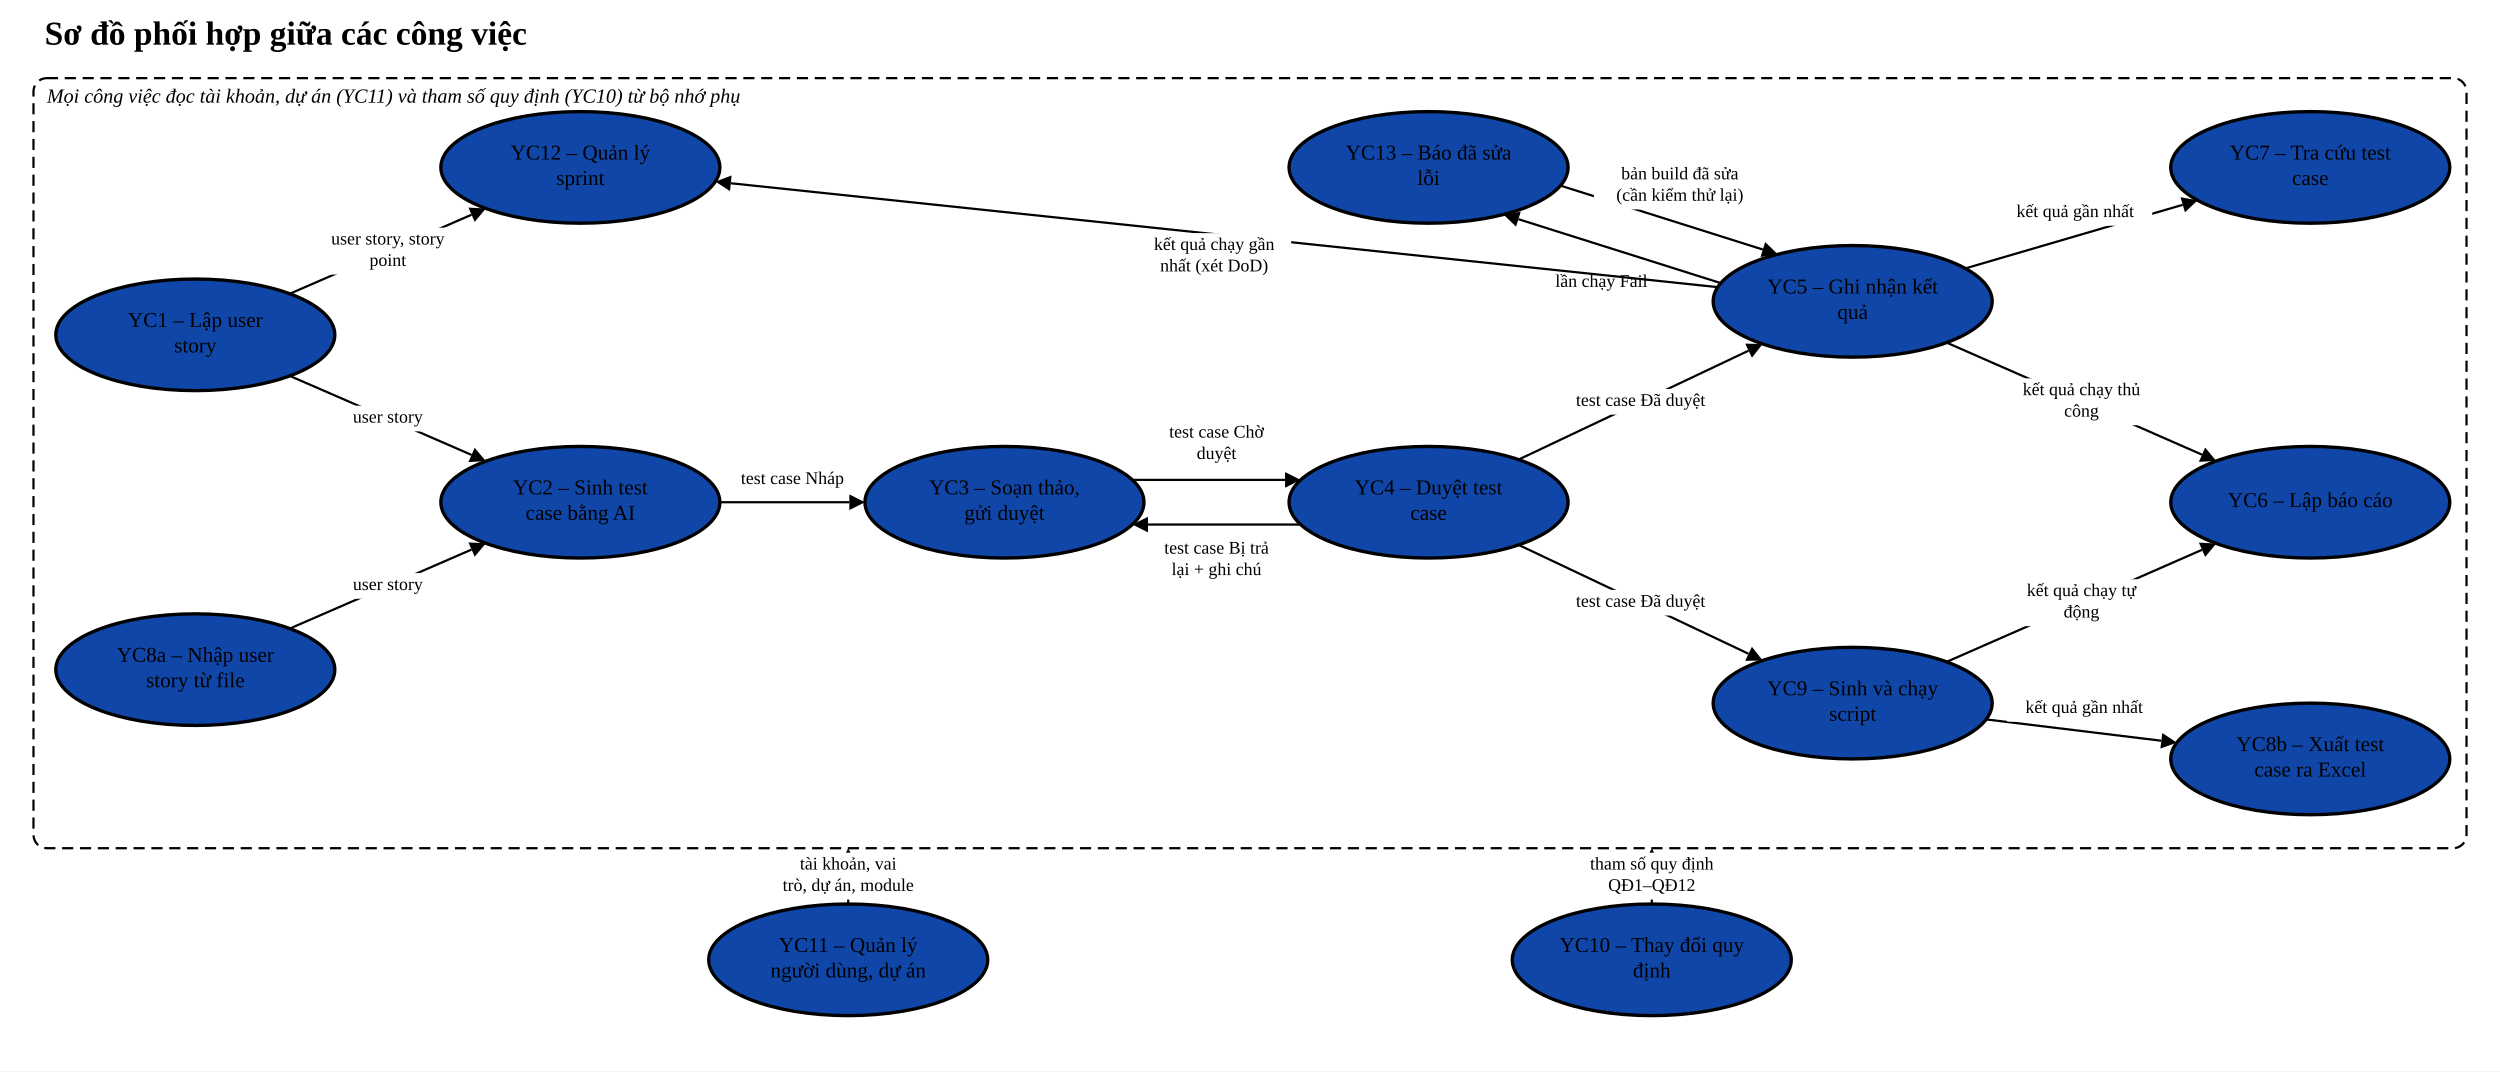
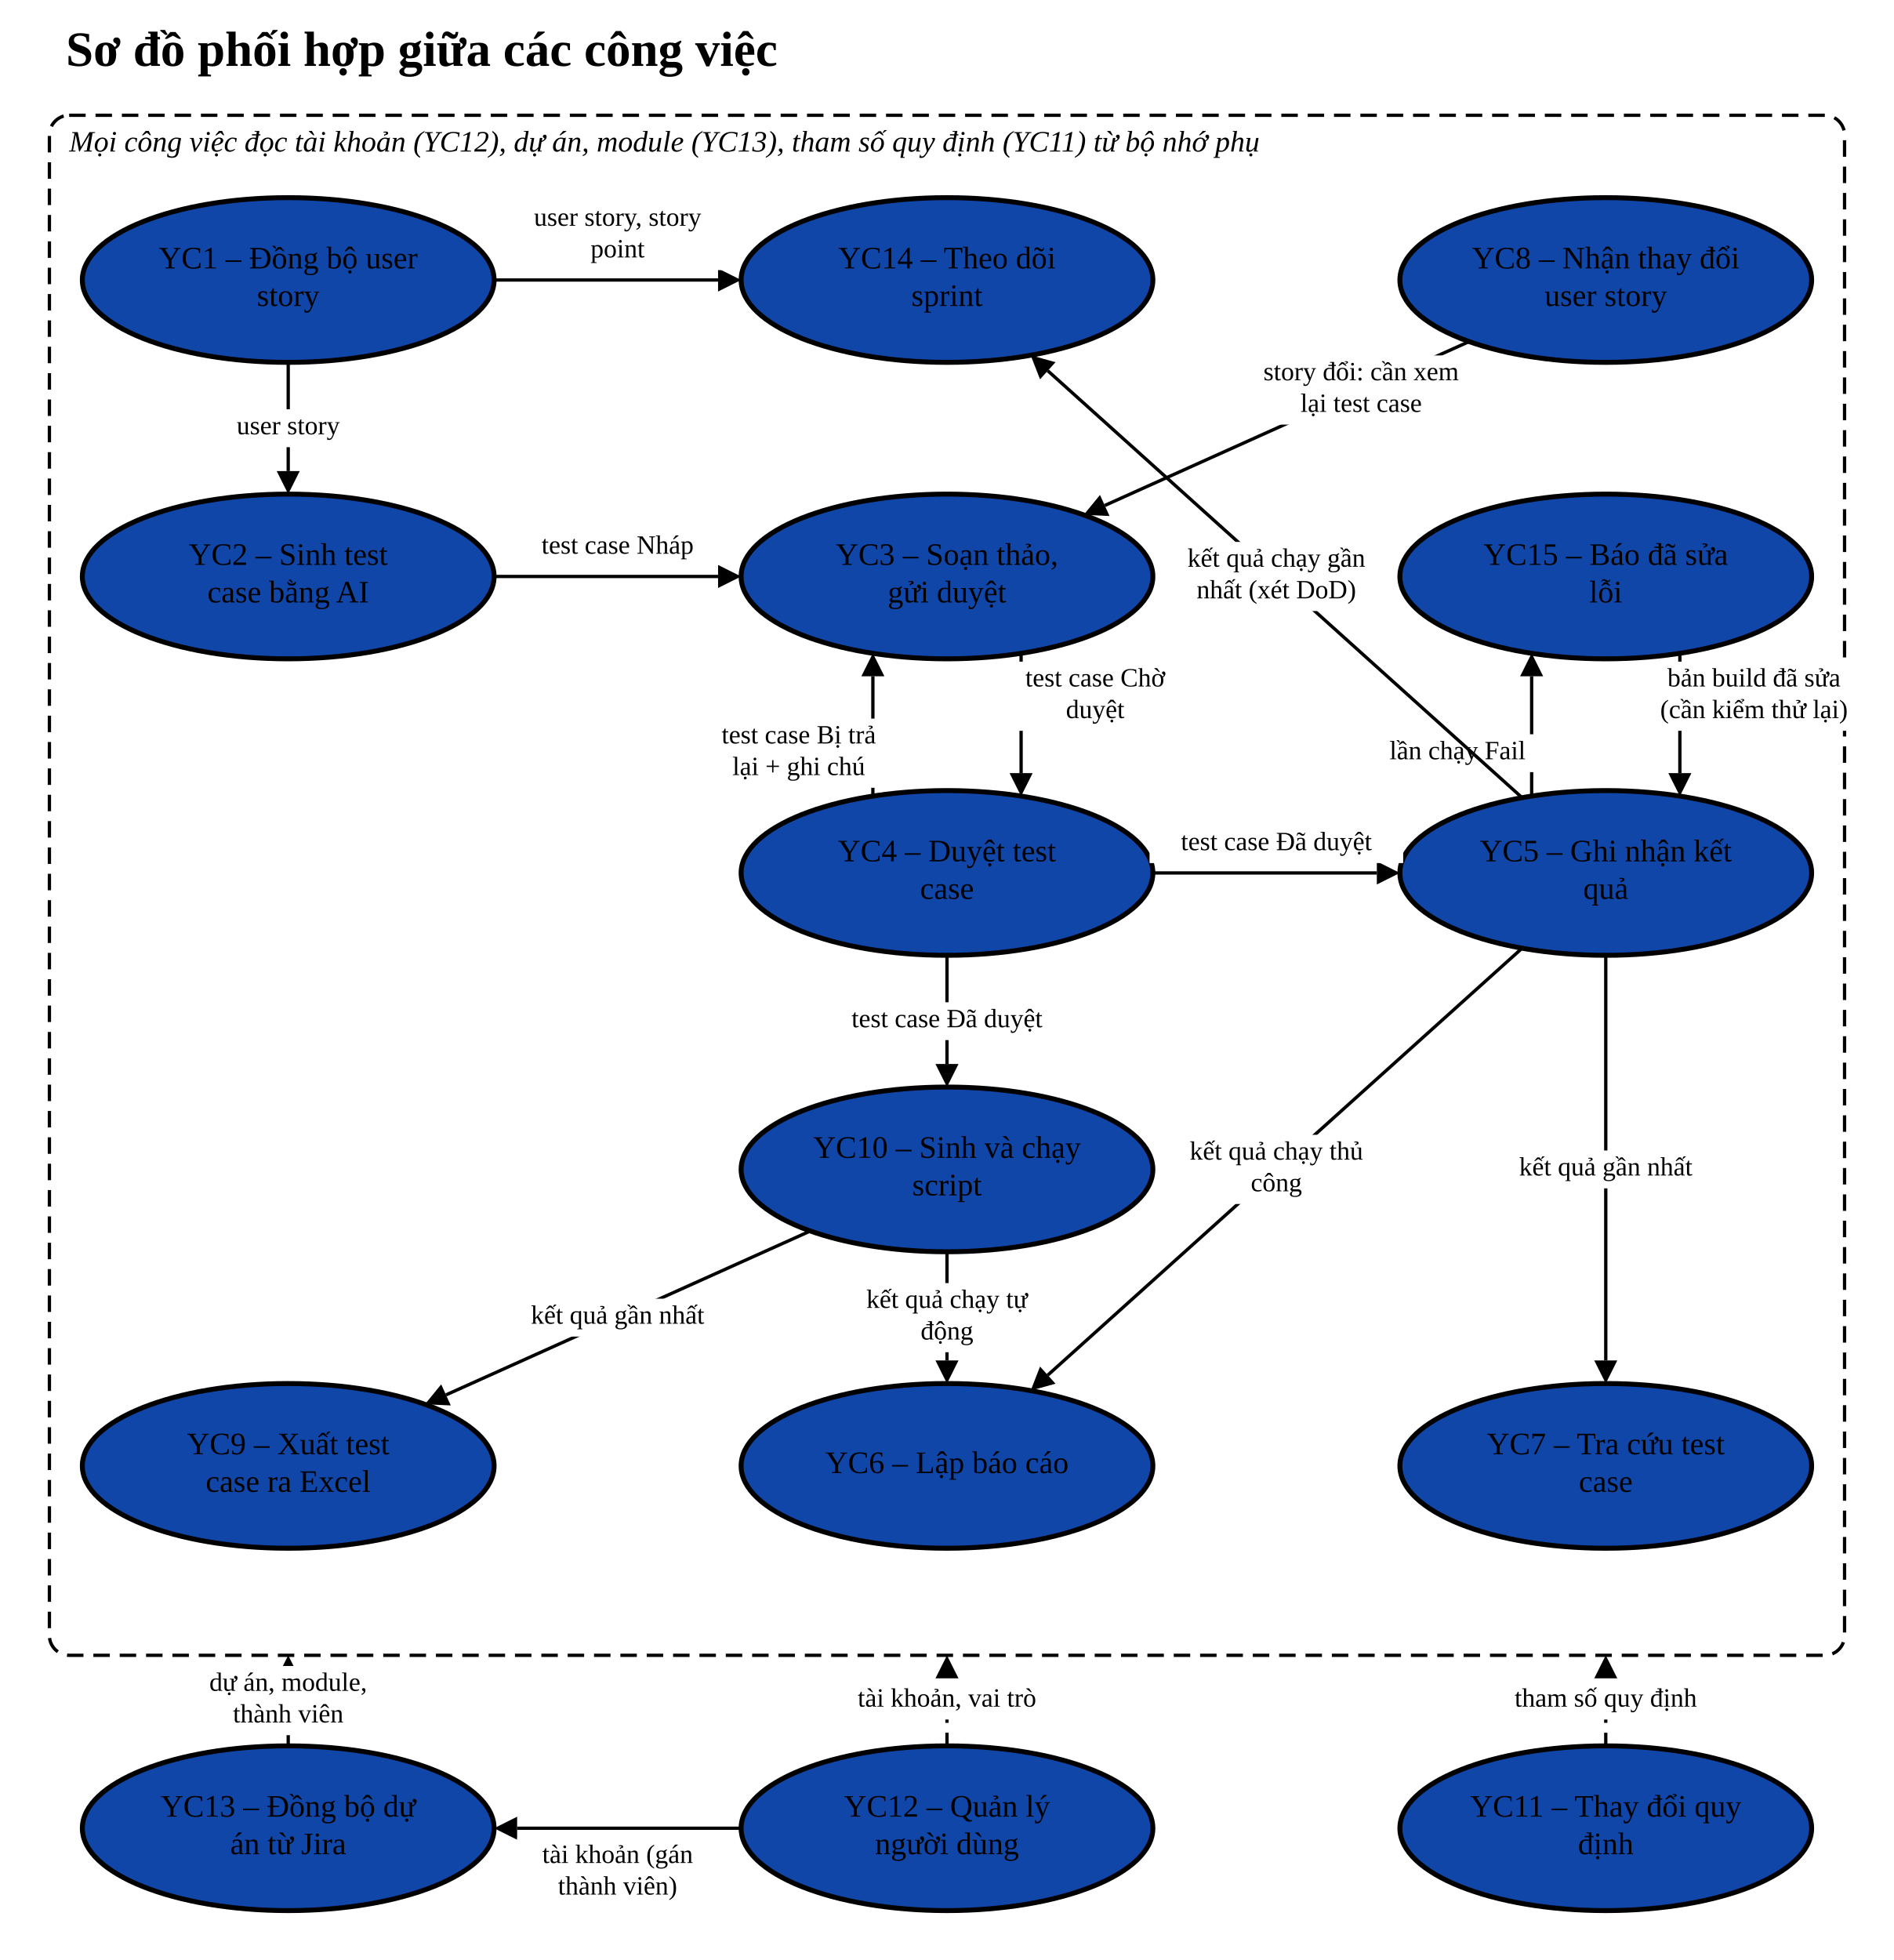
- <svg xmlns="http://www.w3.org/2000/svg" viewBox="0 0 2240 960" width="2240" height="960" font-family="Times New Roman, Times, serif">
+ <svg xmlns="http://www.w3.org/2000/svg" viewBox="0 0 1150 1190" width="1150" height="1190" font-family="Times New Roman, Times, serif">
  <rect width="100%" height="100%" fill="#fff" />
  <text x="40" y="40" font-size="30" font-weight="bold">Sơ đồ phối hợp giữa các công việc</text>
-   <rect x="30" y="70" width="2180" height="690" rx="12" fill="none" stroke="#000" stroke-width="2" stroke-dasharray="10 6" />
-   <text x="42" y="92" font-size="18" font-style="italic">Mọi công việc đọc tài khoản, dự án (YC11) và tham số quy định (YC10) từ bộ nhớ phụ</text>
-   <ellipse cx="175.0" cy="300.0" rx="125.0" ry="50.0" fill="#1046A8" stroke="#000" stroke-width="3" />
-   <text x="175.0" y="288.6" font-size="19" fill="#000" text-anchor="middle" dominant-baseline="middle">YC1 – Lập user</text>
-   <text x="175.0" y="311.4" font-size="19" fill="#000" text-anchor="middle" dominant-baseline="middle">story</text>
-   <ellipse cx="175.0" cy="600.0" rx="125.0" ry="50.0" fill="#1046A8" stroke="#000" stroke-width="3" />
-   <text x="175.0" y="588.6" font-size="19" fill="#000" text-anchor="middle" dominant-baseline="middle">YC8a – Nhập user</text>
-   <text x="175.0" y="611.4" font-size="19" fill="#000" text-anchor="middle" dominant-baseline="middle">story từ file</text>
-   <ellipse cx="520.0" cy="150.0" rx="125.0" ry="50.0" fill="#1046A8" stroke="#000" stroke-width="3" />
-   <text x="520.0" y="138.6" font-size="19" fill="#000" text-anchor="middle" dominant-baseline="middle">YC12 – Quản lý</text>
-   <text x="520.0" y="161.4" font-size="19" fill="#000" text-anchor="middle" dominant-baseline="middle">sprint</text>
-   <ellipse cx="520.0" cy="450.0" rx="125.0" ry="50.0" fill="#1046A8" stroke="#000" stroke-width="3" />
-   <text x="520.0" y="438.6" font-size="19" fill="#000" text-anchor="middle" dominant-baseline="middle">YC2 – Sinh test</text>
-   <text x="520.0" y="461.4" font-size="19" fill="#000" text-anchor="middle" dominant-baseline="middle">case bằng AI</text>
-   <ellipse cx="900.0" cy="450.0" rx="125.0" ry="50.0" fill="#1046A8" stroke="#000" stroke-width="3" />
-   <text x="900.0" y="438.6" font-size="19" fill="#000" text-anchor="middle" dominant-baseline="middle">YC3 – Soạn thảo,</text>
-   <text x="900.0" y="461.4" font-size="19" fill="#000" text-anchor="middle" dominant-baseline="middle">gửi duyệt</text>
-   <ellipse cx="1280.0" cy="450.0" rx="125.0" ry="50.0" fill="#1046A8" stroke="#000" stroke-width="3" />
-   <text x="1280.0" y="438.6" font-size="19" fill="#000" text-anchor="middle" dominant-baseline="middle">YC4 – Duyệt test</text>
-   <text x="1280.0" y="461.4" font-size="19" fill="#000" text-anchor="middle" dominant-baseline="middle">case</text>
-   <ellipse cx="1660.0" cy="270.0" rx="125.0" ry="50.0" fill="#1046A8" stroke="#000" stroke-width="3" />
-   <text x="1660.0" y="258.6" font-size="19" fill="#000" text-anchor="middle" dominant-baseline="middle">YC5 – Ghi nhận kết</text>
-   <text x="1660.0" y="281.4" font-size="19" fill="#000" text-anchor="middle" dominant-baseline="middle">quả</text>
-   <ellipse cx="1280.0" cy="150.0" rx="125.0" ry="50.0" fill="#1046A8" stroke="#000" stroke-width="3" />
-   <text x="1280.0" y="138.6" font-size="19" fill="#000" text-anchor="middle" dominant-baseline="middle">YC13 – Báo đã sửa</text>
-   <text x="1280.0" y="161.4" font-size="19" fill="#000" text-anchor="middle" dominant-baseline="middle">lỗi</text>
-   <ellipse cx="1660.0" cy="630.0" rx="125.0" ry="50.0" fill="#1046A8" stroke="#000" stroke-width="3" />
-   <text x="1660.0" y="618.6" font-size="19" fill="#000" text-anchor="middle" dominant-baseline="middle">YC9 – Sinh và chạy</text>
-   <text x="1660.0" y="641.4" font-size="19" fill="#000" text-anchor="middle" dominant-baseline="middle">script</text>
-   <ellipse cx="2070.0" cy="150.0" rx="125.0" ry="50.0" fill="#1046A8" stroke="#000" stroke-width="3" />
-   <text x="2070.0" y="138.6" font-size="19" fill="#000" text-anchor="middle" dominant-baseline="middle">YC7 – Tra cứu test</text>
-   <text x="2070.0" y="161.4" font-size="19" fill="#000" text-anchor="middle" dominant-baseline="middle">case</text>
-   <ellipse cx="2070.0" cy="450.0" rx="125.0" ry="50.0" fill="#1046A8" stroke="#000" stroke-width="3" />
-   <text x="2070.0" y="450.0" font-size="19" fill="#000" text-anchor="middle" dominant-baseline="middle">YC6 – Lập báo cáo</text>
-   <ellipse cx="2070.0" cy="680.0" rx="125.0" ry="50.0" fill="#1046A8" stroke="#000" stroke-width="3" />
-   <text x="2070.0" y="668.6" font-size="19" fill="#000" text-anchor="middle" dominant-baseline="middle">YC8b – Xuất test</text>
-   <text x="2070.0" y="691.4" font-size="19" fill="#000" text-anchor="middle" dominant-baseline="middle">case ra Excel</text>
-   <ellipse cx="760.0" cy="860.0" rx="125.0" ry="50.0" fill="#1046A8" stroke="#000" stroke-width="3" />
-   <text x="760.0" y="848.6" font-size="19" fill="#000" text-anchor="middle" dominant-baseline="middle">YC11 – Quản lý</text>
-   <text x="760.0" y="871.4" font-size="19" fill="#000" text-anchor="middle" dominant-baseline="middle">người dùng, dự án</text>
-   <ellipse cx="1480.0" cy="860.0" rx="125.0" ry="50.0" fill="#1046A8" stroke="#000" stroke-width="3" />
-   <text x="1480.0" y="848.6" font-size="19" fill="#000" text-anchor="middle" dominant-baseline="middle">YC10 – Thay đổi quy</text>
-   <text x="1480.0" y="871.4" font-size="19" fill="#000" text-anchor="middle" dominant-baseline="middle">định</text>
-   <line x1="259.6" y1="336.8" x2="422.5" y2="407.6" stroke="#000" stroke-width="2" />
-   <polygon points="435.4,413.2 419.7,414.0 425.3,401.2" fill="#000" />
-   <rect x="302.5" y="363.5" width="90" height="23" fill="#fff" />
-   <text x="347.5" y="375.0" font-size="16" fill="#000" text-anchor="middle" dominant-baseline="middle">user story</text>
-   <line x1="259.6" y1="563.2" x2="422.5" y2="492.4" stroke="#000" stroke-width="2" />
-   <polygon points="435.4,486.8 425.3,498.8 419.7,486.0" fill="#000" />
-   <rect x="302.5" y="513.5" width="90" height="23" fill="#fff" />
-   <text x="347.5" y="525.0" font-size="16" fill="#000" text-anchor="middle" dominant-baseline="middle">user story</text>
-   <line x1="259.6" y1="263.2" x2="422.5" y2="192.4" stroke="#000" stroke-width="2" />
-   <polygon points="435.4,186.8 425.3,198.8 419.7,186.0" fill="#000" />
-   <rect x="274.5" y="204.0" width="146" height="42" fill="#fff" />
-   <text x="347.5" y="215.4" font-size="16" fill="#000" text-anchor="middle" dominant-baseline="middle">user story, story</text>
-   <text x="347.5" y="234.6" font-size="16" fill="#000" text-anchor="middle" dominant-baseline="middle">point</text>
-   <line x1="645.0" y1="450.0" x2="761.0" y2="450.0" stroke="#000" stroke-width="2" />
-   <polygon points="775.0,450.0 761.0,457.0 761.0,443.0" fill="#000" />
-   <rect x="649.0" y="418.5" width="122" height="23" fill="#fff" />
-   <text x="710.0" y="430.0" font-size="16" fill="#000" text-anchor="middle" dominant-baseline="middle">test case Nháp</text>
-   <line x1="1014.6" y1="430.0" x2="1151.4" y2="430.0" stroke="#000" stroke-width="2" />
-   <polygon points="1165.4,430.0 1151.4,437.0 1151.4,423.0" fill="#000" />
-   <rect x="1033.0" y="377.0" width="114" height="42" fill="#fff" />
-   <text x="1090.0" y="388.4" font-size="16" fill="#000" text-anchor="middle" dominant-baseline="middle">test case Chờ</text>
-   <text x="1090.0" y="407.6" font-size="16" fill="#000" text-anchor="middle" dominant-baseline="middle">duyệt</text>
-   <line x1="1165.4" y1="470.0" x2="1028.6" y2="470.0" stroke="#000" stroke-width="2" />
-   <polygon points="1014.6,470.0 1028.6,463.0 1028.6,477.0" fill="#000" />
-   <rect x="1021.0" y="481.0" width="138" height="42" fill="#fff" />
-   <text x="1090.0" y="492.4" font-size="16" fill="#000" text-anchor="middle" dominant-baseline="middle">test case Bị trả</text>
-   <text x="1090.0" y="511.6" font-size="16" fill="#000" text-anchor="middle" dominant-baseline="middle">lại + ghi chú</text>
-   <line x1="1360.6" y1="411.8" x2="1566.7" y2="314.2" stroke="#000" stroke-width="2" />
-   <polygon points="1579.4,308.2 1569.7,320.5 1563.7,307.9" fill="#000" />
-   <rect x="1393.0" y="348.5" width="154" height="23" fill="#fff" />
-   <text x="1470.0" y="360.0" font-size="16" fill="#000" text-anchor="middle" dominant-baseline="middle">test case Đã duyệt</text>
-   <line x1="1360.6" y1="488.2" x2="1566.7" y2="585.8" stroke="#000" stroke-width="2" />
-   <polygon points="1579.4,591.8 1563.7,592.1 1569.7,579.5" fill="#000" />
-   <rect x="1393.0" y="528.5" width="154" height="23" fill="#fff" />
-   <text x="1470.0" y="540.0" font-size="16" fill="#000" text-anchor="middle" dominant-baseline="middle">test case Đã duyệt</text>
-   <line x1="1541.9" y1="253.7" x2="1360.5" y2="196.4" stroke="#000" stroke-width="2" />
-   <polygon points="1347.1,192.2 1362.6,189.7 1358.4,203.1" fill="#000" />
-   <rect x="1377.9" y="241.9" width="114" height="23" fill="#fff" />
-   <text x="1434.863" y="253.4" font-size="16" fill="#000" text-anchor="middle" dominant-baseline="middle">lần chạy Fail</text>
-   <line x1="1398.1" y1="166.3" x2="1579.5" y2="223.6" stroke="#000" stroke-width="2" />
-   <polygon points="1592.9,227.8 1577.4,230.3 1581.6,216.9" fill="#000" />
-   <rect x="1428.1" y="145.6" width="154" height="42" fill="#fff" />
-   <text x="1505.137" y="157.0" font-size="16" fill="#000" text-anchor="middle" dominant-baseline="middle">bản build đã sửa</text>
-   <text x="1505.137" y="176.2" font-size="16" fill="#000" text-anchor="middle" dominant-baseline="middle">(cần kiểm thử lại)</text>
-   <line x1="1539.1" y1="257.3" x2="654.8" y2="164.2" stroke="#000" stroke-width="2" />
-   <polygon points="640.9,162.7 655.5,157.2 654.1,171.2" fill="#000" />
-   <rect x="1018.9" y="208.9" width="138" height="42" fill="#fff" />
-   <text x="1087.906" y="220.3" font-size="16" fill="#000" text-anchor="middle" dominant-baseline="middle">kết quả chạy gần</text>
-   <text x="1087.906" y="239.5" font-size="16" fill="#000" text-anchor="middle" dominant-baseline="middle">nhất (xét DoD)</text>
-   <line x1="1760.9" y1="240.5" x2="1955.7" y2="183.5" stroke="#000" stroke-width="2" />
-   <polygon points="1969.1,179.5 1957.7,190.2 1953.7,176.7" fill="#000" />
-   <rect x="1790.4" y="179.3" width="138" height="23" fill="#fff" />
-   <text x="1859.382" y="190.8" font-size="16" fill="#000" text-anchor="middle" dominant-baseline="middle">kết quả gần nhất</text>
-   <line x1="1744.2" y1="307.0" x2="1973.0" y2="407.4" stroke="#000" stroke-width="2" />
-   <polygon points="1985.8,413.0 1970.2,413.8 1975.8,401.0" fill="#000" />
-   <rect x="1796.0" y="339.0" width="138" height="42" fill="#fff" />
-   <text x="1865.0" y="350.4" font-size="16" fill="#000" text-anchor="middle" dominant-baseline="middle">kết quả chạy thủ</text>
-   <text x="1865.0" y="369.6" font-size="16" fill="#000" text-anchor="middle" dominant-baseline="middle">công</text>
-   <line x1="1744.2" y1="593.0" x2="1973.0" y2="492.6" stroke="#000" stroke-width="2" />
-   <polygon points="1985.8,487.0 1975.8,499.0 1970.2,486.2" fill="#000" />
-   <rect x="1800.0" y="519.0" width="130" height="42" fill="#fff" />
-   <text x="1865.0" y="530.4" font-size="16" fill="#000" text-anchor="middle" dominant-baseline="middle">kết quả chạy tự</text>
-   <text x="1865.0" y="549.6" font-size="16" fill="#000" text-anchor="middle" dominant-baseline="middle">động</text>
-   <line x1="1779.6" y1="644.6" x2="1936.5" y2="663.7" stroke="#000" stroke-width="2" />
-   <polygon points="1950.4,665.4 1935.7,670.7 1937.4,656.8" fill="#000" />
-   <rect x="1798.4" y="623.6" width="138" height="23" fill="#fff" />
-   <text x="1867.421" y="635.1" font-size="16" fill="#000" text-anchor="middle" dominant-baseline="middle">kết quả gần nhất</text>
-   <line x1="760.0" y1="810.0" x2="760.0" y2="774.0" stroke="#000" stroke-width="2" stroke-dasharray="8 6" />
-   <polygon points="760.0,760.0 767.0,774.0 753.0,774.0" fill="#000" />
-   <rect x="683.0" y="764.0" width="154" height="42" fill="#fff" />
-   <text x="760.0" y="775.4" font-size="16" fill="#000" text-anchor="middle" dominant-baseline="middle">tài khoản, vai</text>
-   <text x="760.0" y="794.6" font-size="16" fill="#000" text-anchor="middle" dominant-baseline="middle">trò, dự án, module</text>
-   <line x1="1480.0" y1="810.0" x2="1480.0" y2="774.0" stroke="#000" stroke-width="2" stroke-dasharray="8 6" />
-   <polygon points="1480.0,760.0 1487.0,774.0 1473.0,774.0" fill="#000" />
-   <rect x="1411.0" y="764.0" width="138" height="42" fill="#fff" />
-   <text x="1480.0" y="775.4" font-size="16" fill="#000" text-anchor="middle" dominant-baseline="middle">tham số quy định</text>
-   <text x="1480.0" y="794.6" font-size="16" fill="#000" text-anchor="middle" dominant-baseline="middle">QĐ1–QĐ12</text>
+   <rect x="30" y="70" width="1090" height="935" rx="12" fill="none" stroke="#000" stroke-width="2" stroke-dasharray="10 6" />
+   <text x="42" y="92" font-size="18" font-style="italic">Mọi công việc đọc tài khoản (YC12), dự án, module (YC13), tham số quy định (YC11) từ bộ nhớ phụ</text>
+   <ellipse cx="175.0" cy="170.0" rx="125.0" ry="50.0" fill="#1046A8" stroke="#000" stroke-width="3" />
+   <text x="175.0" y="158.6" font-size="19" fill="#000" text-anchor="middle" dominant-baseline="middle">YC1 – Đồng bộ user</text>
+   <text x="175.0" y="181.4" font-size="19" fill="#000" text-anchor="middle" dominant-baseline="middle">story</text>
+   <ellipse cx="575.0" cy="170.0" rx="125.0" ry="50.0" fill="#1046A8" stroke="#000" stroke-width="3" />
+   <text x="575.0" y="158.6" font-size="19" fill="#000" text-anchor="middle" dominant-baseline="middle">YC14 – Theo dõi</text>
+   <text x="575.0" y="181.4" font-size="19" fill="#000" text-anchor="middle" dominant-baseline="middle">sprint</text>
+   <ellipse cx="975.0" cy="170.0" rx="125.0" ry="50.0" fill="#1046A8" stroke="#000" stroke-width="3" />
+   <text x="975.0" y="158.6" font-size="19" fill="#000" text-anchor="middle" dominant-baseline="middle">YC8 – Nhận thay đổi</text>
+   <text x="975.0" y="181.4" font-size="19" fill="#000" text-anchor="middle" dominant-baseline="middle">user story</text>
+   <ellipse cx="175.0" cy="350.0" rx="125.0" ry="50.0" fill="#1046A8" stroke="#000" stroke-width="3" />
+   <text x="175.0" y="338.6" font-size="19" fill="#000" text-anchor="middle" dominant-baseline="middle">YC2 – Sinh test</text>
+   <text x="175.0" y="361.4" font-size="19" fill="#000" text-anchor="middle" dominant-baseline="middle">case bằng AI</text>
+   <ellipse cx="575.0" cy="350.0" rx="125.0" ry="50.0" fill="#1046A8" stroke="#000" stroke-width="3" />
+   <text x="575.0" y="338.6" font-size="19" fill="#000" text-anchor="middle" dominant-baseline="middle">YC3 – Soạn thảo,</text>
+   <text x="575.0" y="361.4" font-size="19" fill="#000" text-anchor="middle" dominant-baseline="middle">gửi duyệt</text>
+   <ellipse cx="975.0" cy="350.0" rx="125.0" ry="50.0" fill="#1046A8" stroke="#000" stroke-width="3" />
+   <text x="975.0" y="338.6" font-size="19" fill="#000" text-anchor="middle" dominant-baseline="middle">YC15 – Báo đã sửa</text>
+   <text x="975.0" y="361.4" font-size="19" fill="#000" text-anchor="middle" dominant-baseline="middle">lỗi</text>
+   <ellipse cx="575.0" cy="530.0" rx="125.0" ry="50.0" fill="#1046A8" stroke="#000" stroke-width="3" />
+   <text x="575.0" y="518.6" font-size="19" fill="#000" text-anchor="middle" dominant-baseline="middle">YC4 – Duyệt test</text>
+   <text x="575.0" y="541.4" font-size="19" fill="#000" text-anchor="middle" dominant-baseline="middle">case</text>
+   <ellipse cx="975.0" cy="530.0" rx="125.0" ry="50.0" fill="#1046A8" stroke="#000" stroke-width="3" />
+   <text x="975.0" y="518.6" font-size="19" fill="#000" text-anchor="middle" dominant-baseline="middle">YC5 – Ghi nhận kết</text>
+   <text x="975.0" y="541.4" font-size="19" fill="#000" text-anchor="middle" dominant-baseline="middle">quả</text>
+   <ellipse cx="575.0" cy="710.0" rx="125.0" ry="50.0" fill="#1046A8" stroke="#000" stroke-width="3" />
+   <text x="575.0" y="698.6" font-size="19" fill="#000" text-anchor="middle" dominant-baseline="middle">YC10 – Sinh và chạy</text>
+   <text x="575.0" y="721.4" font-size="19" fill="#000" text-anchor="middle" dominant-baseline="middle">script</text>
+   <ellipse cx="175.0" cy="890.0" rx="125.0" ry="50.0" fill="#1046A8" stroke="#000" stroke-width="3" />
+   <text x="175.0" y="878.6" font-size="19" fill="#000" text-anchor="middle" dominant-baseline="middle">YC9 – Xuất test</text>
+   <text x="175.0" y="901.4" font-size="19" fill="#000" text-anchor="middle" dominant-baseline="middle">case ra Excel</text>
+   <ellipse cx="575.0" cy="890.0" rx="125.0" ry="50.0" fill="#1046A8" stroke="#000" stroke-width="3" />
+   <text x="575.0" y="890.0" font-size="19" fill="#000" text-anchor="middle" dominant-baseline="middle">YC6 – Lập báo cáo</text>
+   <ellipse cx="975.0" cy="890.0" rx="125.0" ry="50.0" fill="#1046A8" stroke="#000" stroke-width="3" />
+   <text x="975.0" y="878.6" font-size="19" fill="#000" text-anchor="middle" dominant-baseline="middle">YC7 – Tra cứu test</text>
+   <text x="975.0" y="901.4" font-size="19" fill="#000" text-anchor="middle" dominant-baseline="middle">case</text>
+   <ellipse cx="175.0" cy="1110.0" rx="125.0" ry="50.0" fill="#1046A8" stroke="#000" stroke-width="3" />
+   <text x="175.0" y="1098.6" font-size="19" fill="#000" text-anchor="middle" dominant-baseline="middle">YC13 – Đồng bộ dự</text>
+   <text x="175.0" y="1121.4" font-size="19" fill="#000" text-anchor="middle" dominant-baseline="middle">án từ Jira</text>
+   <ellipse cx="575.0" cy="1110.0" rx="125.0" ry="50.0" fill="#1046A8" stroke="#000" stroke-width="3" />
+   <text x="575.0" y="1098.6" font-size="19" fill="#000" text-anchor="middle" dominant-baseline="middle">YC12 – Quản lý</text>
+   <text x="575.0" y="1121.4" font-size="19" fill="#000" text-anchor="middle" dominant-baseline="middle">người dùng</text>
+   <ellipse cx="975.0" cy="1110.0" rx="125.0" ry="50.0" fill="#1046A8" stroke="#000" stroke-width="3" />
+   <text x="975.0" y="1098.6" font-size="19" fill="#000" text-anchor="middle" dominant-baseline="middle">YC11 – Thay đổi quy</text>
+   <text x="975.0" y="1121.4" font-size="19" fill="#000" text-anchor="middle" dominant-baseline="middle">định</text>
+   <line x1="175.0" y1="220.0" x2="175.0" y2="286.0" stroke="#000" stroke-width="2" />
+   <polygon points="175.0,300.0 168.0,286.0 182.0,286.0" fill="#000" />
+   <rect x="130.0" y="248.5" width="90" height="23" fill="#fff" />
+   <text x="175.0" y="260.0" font-size="16" fill="#000" text-anchor="middle" dominant-baseline="middle">user story</text>
+   <line x1="892.0" y1="207.4" x2="670.8" y2="306.9" stroke="#000" stroke-width="2" />
+   <polygon points="658.0,312.6 667.9,300.5 673.7,313.3" fill="#000" />
+   <rect x="749.5" y="215.8" width="154" height="42" fill="#fff" />
+   <text x="826.46" y="227.2" font-size="16" fill="#000" text-anchor="middle" dominant-baseline="middle">story đổi: cần xem</text>
+   <text x="826.46" y="246.4" font-size="16" fill="#000" text-anchor="middle" dominant-baseline="middle">lại test case</text>
+   <line x1="450.0" y1="1110.0" x2="314.0" y2="1110.0" stroke="#000" stroke-width="2" />
+   <polygon points="300.0,1110.0 314.0,1103.0 314.0,1117.0" fill="#000" />
+   <rect x="314.0" y="1116.0" width="122" height="42" fill="#fff" />
+   <text x="375.0" y="1127.4" font-size="16" fill="#000" text-anchor="middle" dominant-baseline="middle">tài khoản (gán</text>
+   <text x="375.0" y="1146.6" font-size="16" fill="#000" text-anchor="middle" dominant-baseline="middle">thành viên)</text>
+   <line x1="300.0" y1="170.0" x2="436.0" y2="170.0" stroke="#000" stroke-width="2" />
+   <polygon points="450.0,170.0 436.0,177.0 436.0,163.0" fill="#000" />
+   <rect x="302.0" y="122.0" width="146" height="42" fill="#fff" />
+   <text x="375.0" y="133.4" font-size="16" fill="#000" text-anchor="middle" dominant-baseline="middle">user story, story</text>
+   <text x="375.0" y="152.6" font-size="16" fill="#000" text-anchor="middle" dominant-baseline="middle">point</text>
+   <line x1="300.0" y1="350.0" x2="436.0" y2="350.0" stroke="#000" stroke-width="2" />
+   <polygon points="450.0,350.0 436.0,357.0 436.0,343.0" fill="#000" />
+   <rect x="314.0" y="321.0" width="122" height="23" fill="#fff" />
+   <text x="375.0" y="332.5" font-size="16" fill="#000" text-anchor="middle" dominant-baseline="middle">test case Nháp</text>
+   <line x1="620.0" y1="396.6" x2="620.0" y2="469.4" stroke="#000" stroke-width="2" />
+   <polygon points="620.0,483.4 613.0,469.4 627.0,469.4" fill="#000" />
+   <rect x="608.0" y="401.7" width="114" height="42" fill="#fff" />
+   <text x="665.0" y="413.1" font-size="16" fill="#000" text-anchor="middle" dominant-baseline="middle">test case Chờ</text>
+   <text x="665.0" y="432.3" font-size="16" fill="#000" text-anchor="middle" dominant-baseline="middle">duyệt</text>
+   <line x1="530.0" y1="483.4" x2="530.0" y2="410.6" stroke="#000" stroke-width="2" />
+   <polygon points="530.0,396.6 537.0,410.6 523.0,410.6" fill="#000" />
+   <rect x="416.0" y="436.3" width="138" height="42" fill="#fff" />
+   <text x="485.0" y="447.7" font-size="16" fill="#000" text-anchor="middle" dominant-baseline="middle">test case Bị trả</text>
+   <text x="485.0" y="466.9" font-size="16" fill="#000" text-anchor="middle" dominant-baseline="middle">lại + ghi chú</text>
+   <line x1="700.0" y1="530.0" x2="836.0" y2="530.0" stroke="#000" stroke-width="2" />
+   <polygon points="850.0,530.0 836.0,537.0 836.0,523.0" fill="#000" />
+   <rect x="698.0" y="501.0" width="154" height="23" fill="#fff" />
+   <text x="775.0" y="512.5" font-size="16" fill="#000" text-anchor="middle" dominant-baseline="middle">test case Đã duyệt</text>
+   <line x1="575.0" y1="580.0" x2="575.0" y2="646.0" stroke="#000" stroke-width="2" />
+   <polygon points="575.0,660.0 568.0,646.0 582.0,646.0" fill="#000" />
+   <rect x="498.0" y="608.5" width="154" height="23" fill="#fff" />
+   <text x="575.0" y="620.0" font-size="16" fill="#000" text-anchor="middle" dominant-baseline="middle">test case Đã duyệt</text>
+   <line x1="930.0" y1="483.4" x2="930.0" y2="410.6" stroke="#000" stroke-width="2" />
+   <polygon points="930.0,396.6 937.0,410.6 923.0,410.6" fill="#000" />
+   <rect x="828.0" y="445.8" width="114" height="23" fill="#fff" />
+   <text x="885.0" y="457.3" font-size="16" fill="#000" text-anchor="middle" dominant-baseline="middle">lần chạy Fail</text>
+   <line x1="1020.0" y1="396.6" x2="1020.0" y2="469.4" stroke="#000" stroke-width="2" />
+   <polygon points="1020.0,483.4 1013.0,469.4 1027.0,469.4" fill="#000" />
+   <rect x="988.0" y="401.7" width="154" height="42" fill="#fff" />
+   <text x="1065.0" y="413.1" font-size="16" fill="#000" text-anchor="middle" dominant-baseline="middle">bản build đã sửa</text>
+   <text x="1065.0" y="432.3" font-size="16" fill="#000" text-anchor="middle" dominant-baseline="middle">(cần kiểm thử lại)</text>
+   <line x1="924.2" y1="484.3" x2="636.2" y2="225.1" stroke="#000" stroke-width="2" />
+   <polygon points="625.8,215.7 640.9,219.9 631.5,230.3" fill="#000" />
+   <rect x="706.0" y="329.0" width="138" height="42" fill="#fff" />
+   <text x="775.0" y="340.4" font-size="16" fill="#000" text-anchor="middle" dominant-baseline="middle">kết quả chạy gần</text>
+   <text x="775.0" y="359.6" font-size="16" fill="#000" text-anchor="middle" dominant-baseline="middle">nhất (xét DoD)</text>
+   <line x1="975.0" y1="580.0" x2="975.0" y2="826.0" stroke="#000" stroke-width="2" />
+   <polygon points="975.0,840.0 968.0,826.0 982.0,826.0" fill="#000" />
+   <rect x="906.0" y="698.5" width="138" height="23" fill="#fff" />
+   <text x="975.0" y="710.0" font-size="16" fill="#000" text-anchor="middle" dominant-baseline="middle">kết quả gần nhất</text>
+   <line x1="924.2" y1="575.7" x2="636.2" y2="834.9" stroke="#000" stroke-width="2" />
+   <polygon points="625.8,844.3 631.5,829.7 640.9,840.1" fill="#000" />
+   <rect x="706.0" y="689.0" width="138" height="42" fill="#fff" />
+   <text x="775.0" y="700.4" font-size="16" fill="#000" text-anchor="middle" dominant-baseline="middle">kết quả chạy thủ</text>
+   <text x="775.0" y="719.6" font-size="16" fill="#000" text-anchor="middle" dominant-baseline="middle">công</text>
+   <line x1="575.0" y1="760.0" x2="575.0" y2="826.0" stroke="#000" stroke-width="2" />
+   <polygon points="575.0,840.0 568.0,826.0 582.0,826.0" fill="#000" />
+   <rect x="510.0" y="779.0" width="130" height="42" fill="#fff" />
+   <text x="575.0" y="790.4" font-size="16" fill="#000" text-anchor="middle" dominant-baseline="middle">kết quả chạy tự</text>
+   <text x="575.0" y="809.6" font-size="16" fill="#000" text-anchor="middle" dominant-baseline="middle">động</text>
+   <line x1="492.0" y1="747.4" x2="270.8" y2="846.9" stroke="#000" stroke-width="2" />
+   <polygon points="258.0,852.6 267.9,840.5 273.7,853.3" fill="#000" />
+   <rect x="306.0" y="788.5" width="138" height="23" fill="#fff" />
+   <text x="375.0" y="800.0" font-size="16" fill="#000" text-anchor="middle" dominant-baseline="middle">kết quả gần nhất</text>
+   <line x1="175.0" y1="1060.0" x2="175.0" y2="1019.0" stroke="#000" stroke-width="2" stroke-dasharray="8 6" />
+   <polygon points="175.0,1005.0 182.0,1019.0 168.0,1019.0" fill="#000" />
+   <rect x="114.0" y="1011.5" width="122" height="42" fill="#fff" />
+   <text x="175.0" y="1022.9" font-size="16" fill="#000" text-anchor="middle" dominant-baseline="middle">dự án, module,</text>
+   <text x="175.0" y="1042.1" font-size="16" fill="#000" text-anchor="middle" dominant-baseline="middle">thành viên</text>
+   <line x1="575.0" y1="1060.0" x2="575.0" y2="1019.0" stroke="#000" stroke-width="2" stroke-dasharray="8 6" />
+   <polygon points="575.0,1005.0 582.0,1019.0 568.0,1019.0" fill="#000" />
+   <rect x="498.0" y="1021.0" width="154" height="23" fill="#fff" />
+   <text x="575.0" y="1032.5" font-size="16" fill="#000" text-anchor="middle" dominant-baseline="middle">tài khoản, vai trò</text>
+   <line x1="975.0" y1="1060.0" x2="975.0" y2="1019.0" stroke="#000" stroke-width="2" stroke-dasharray="8 6" />
+   <polygon points="975.0,1005.0 982.0,1019.0 968.0,1019.0" fill="#000" />
+   <rect x="906.0" y="1021.0" width="138" height="23" fill="#fff" />
+   <text x="975.0" y="1032.5" font-size="16" fill="#000" text-anchor="middle" dominant-baseline="middle">tham số quy định</text>
</svg>
